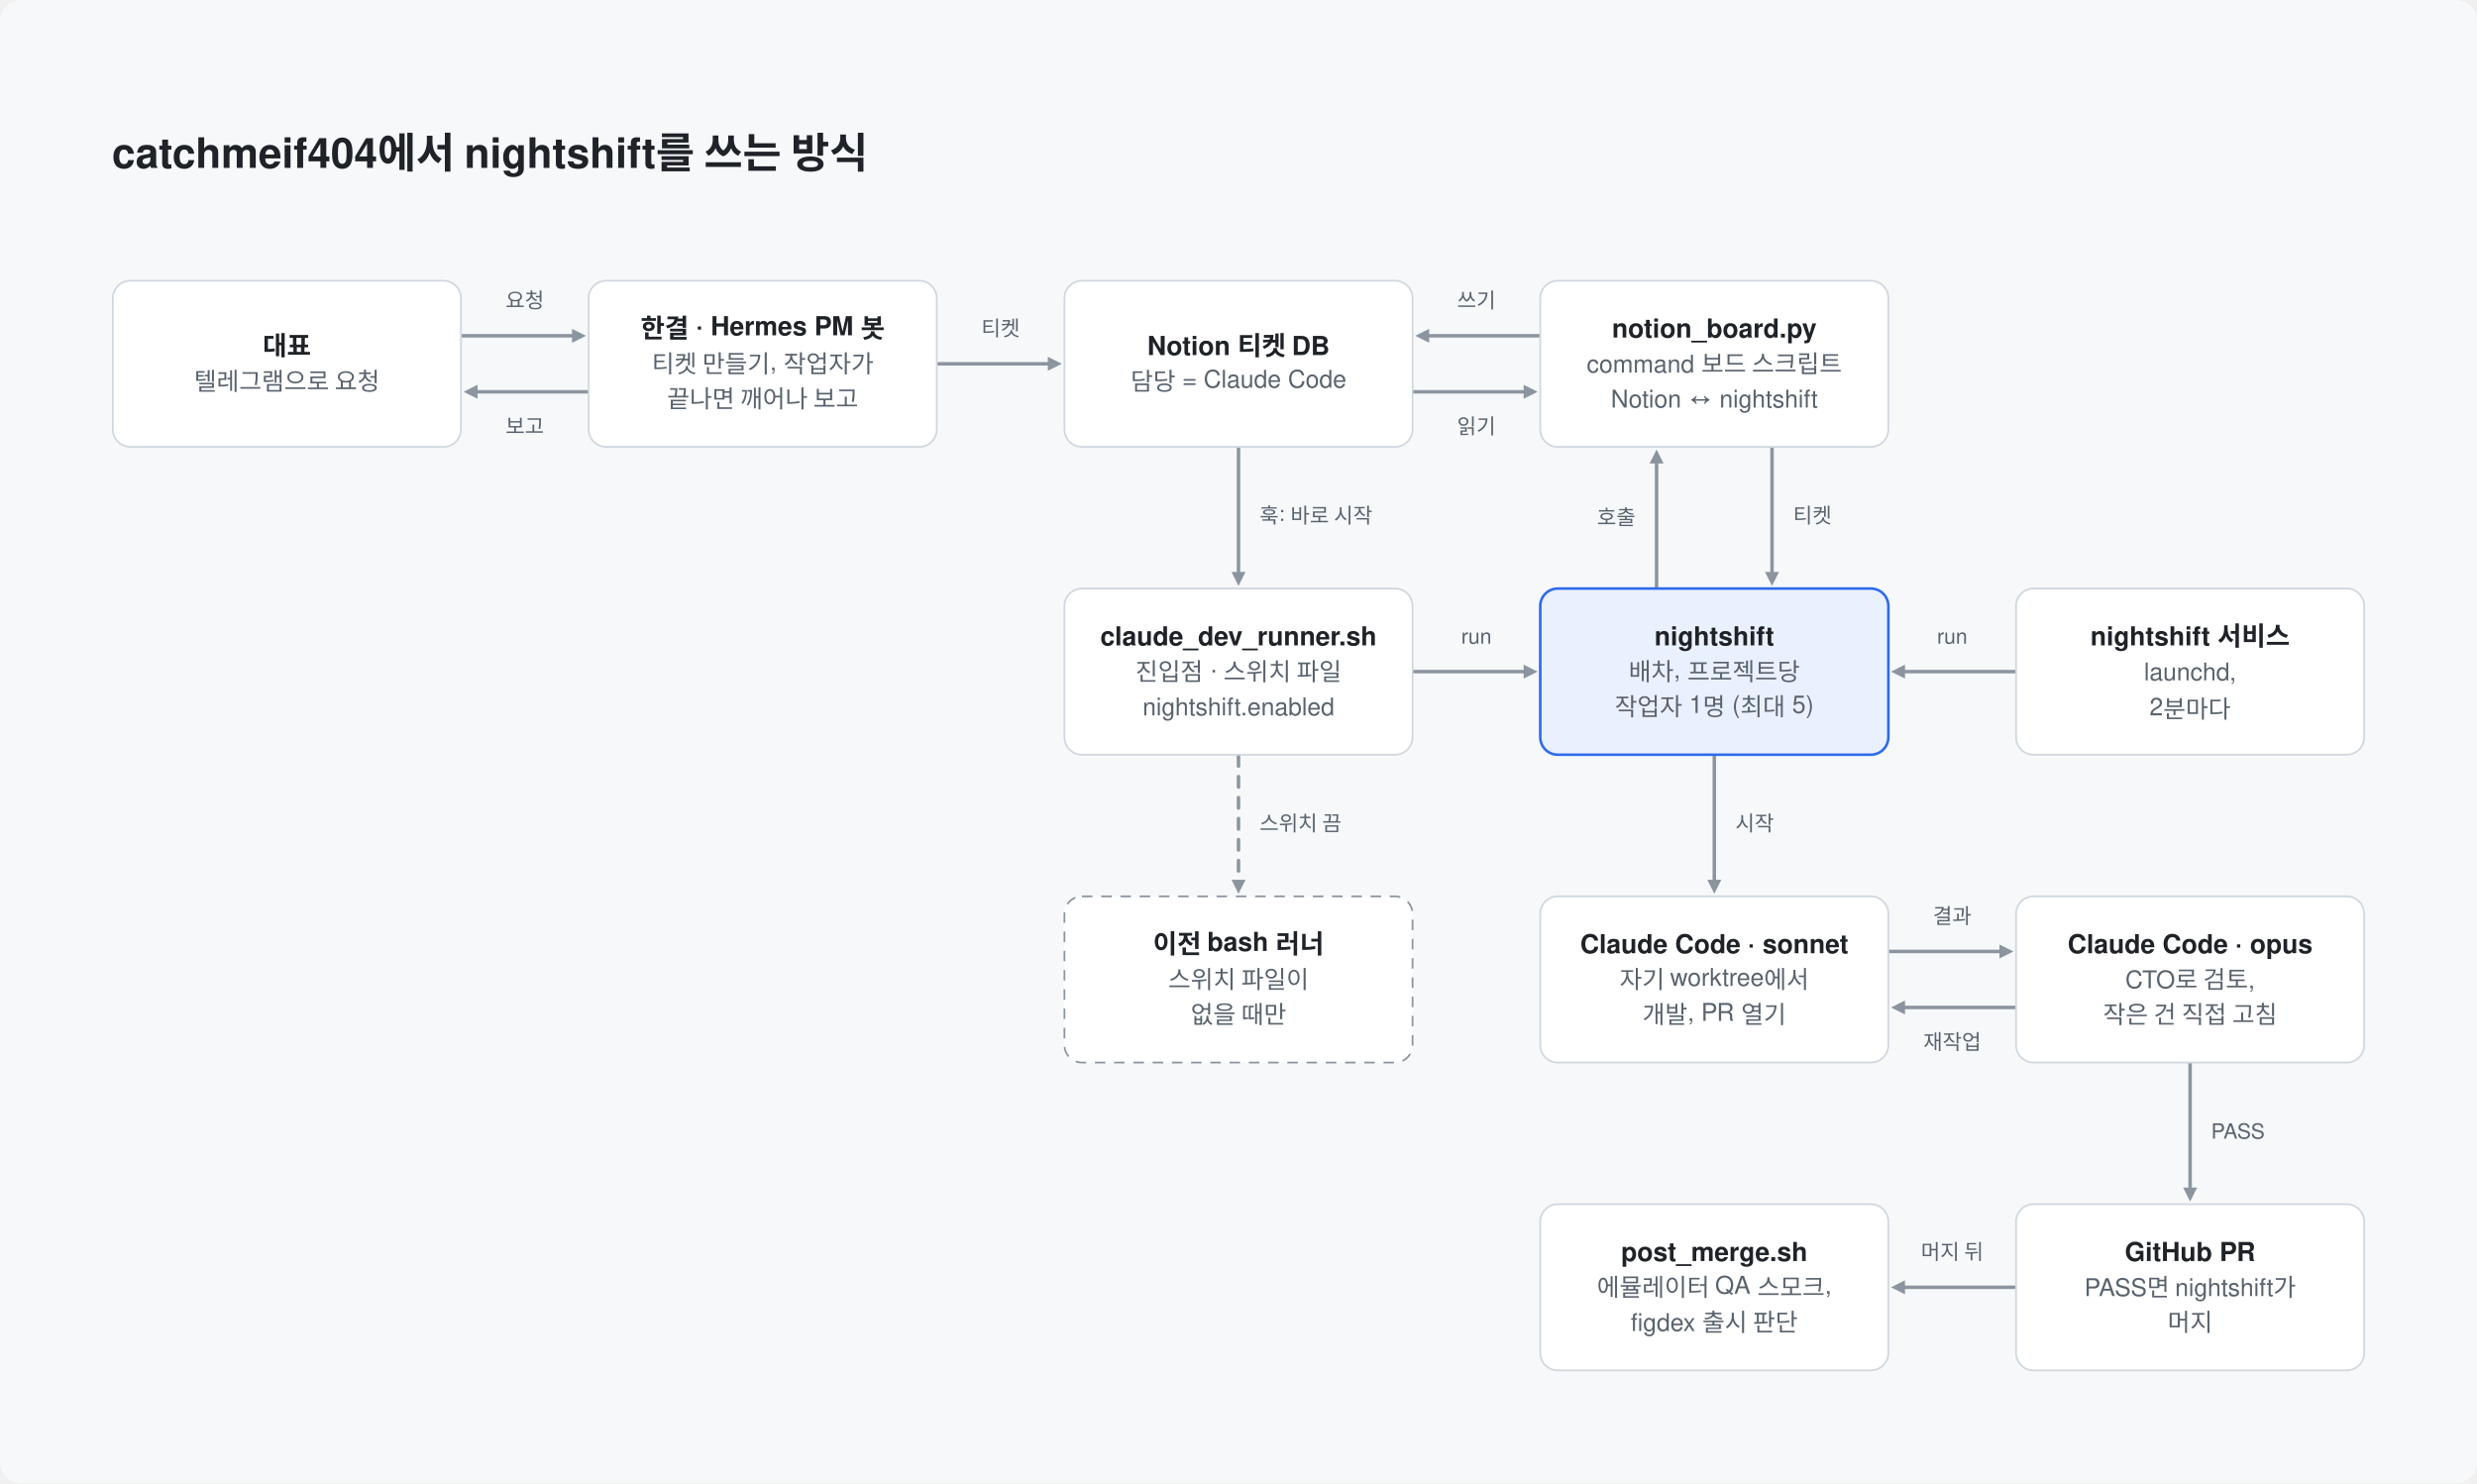
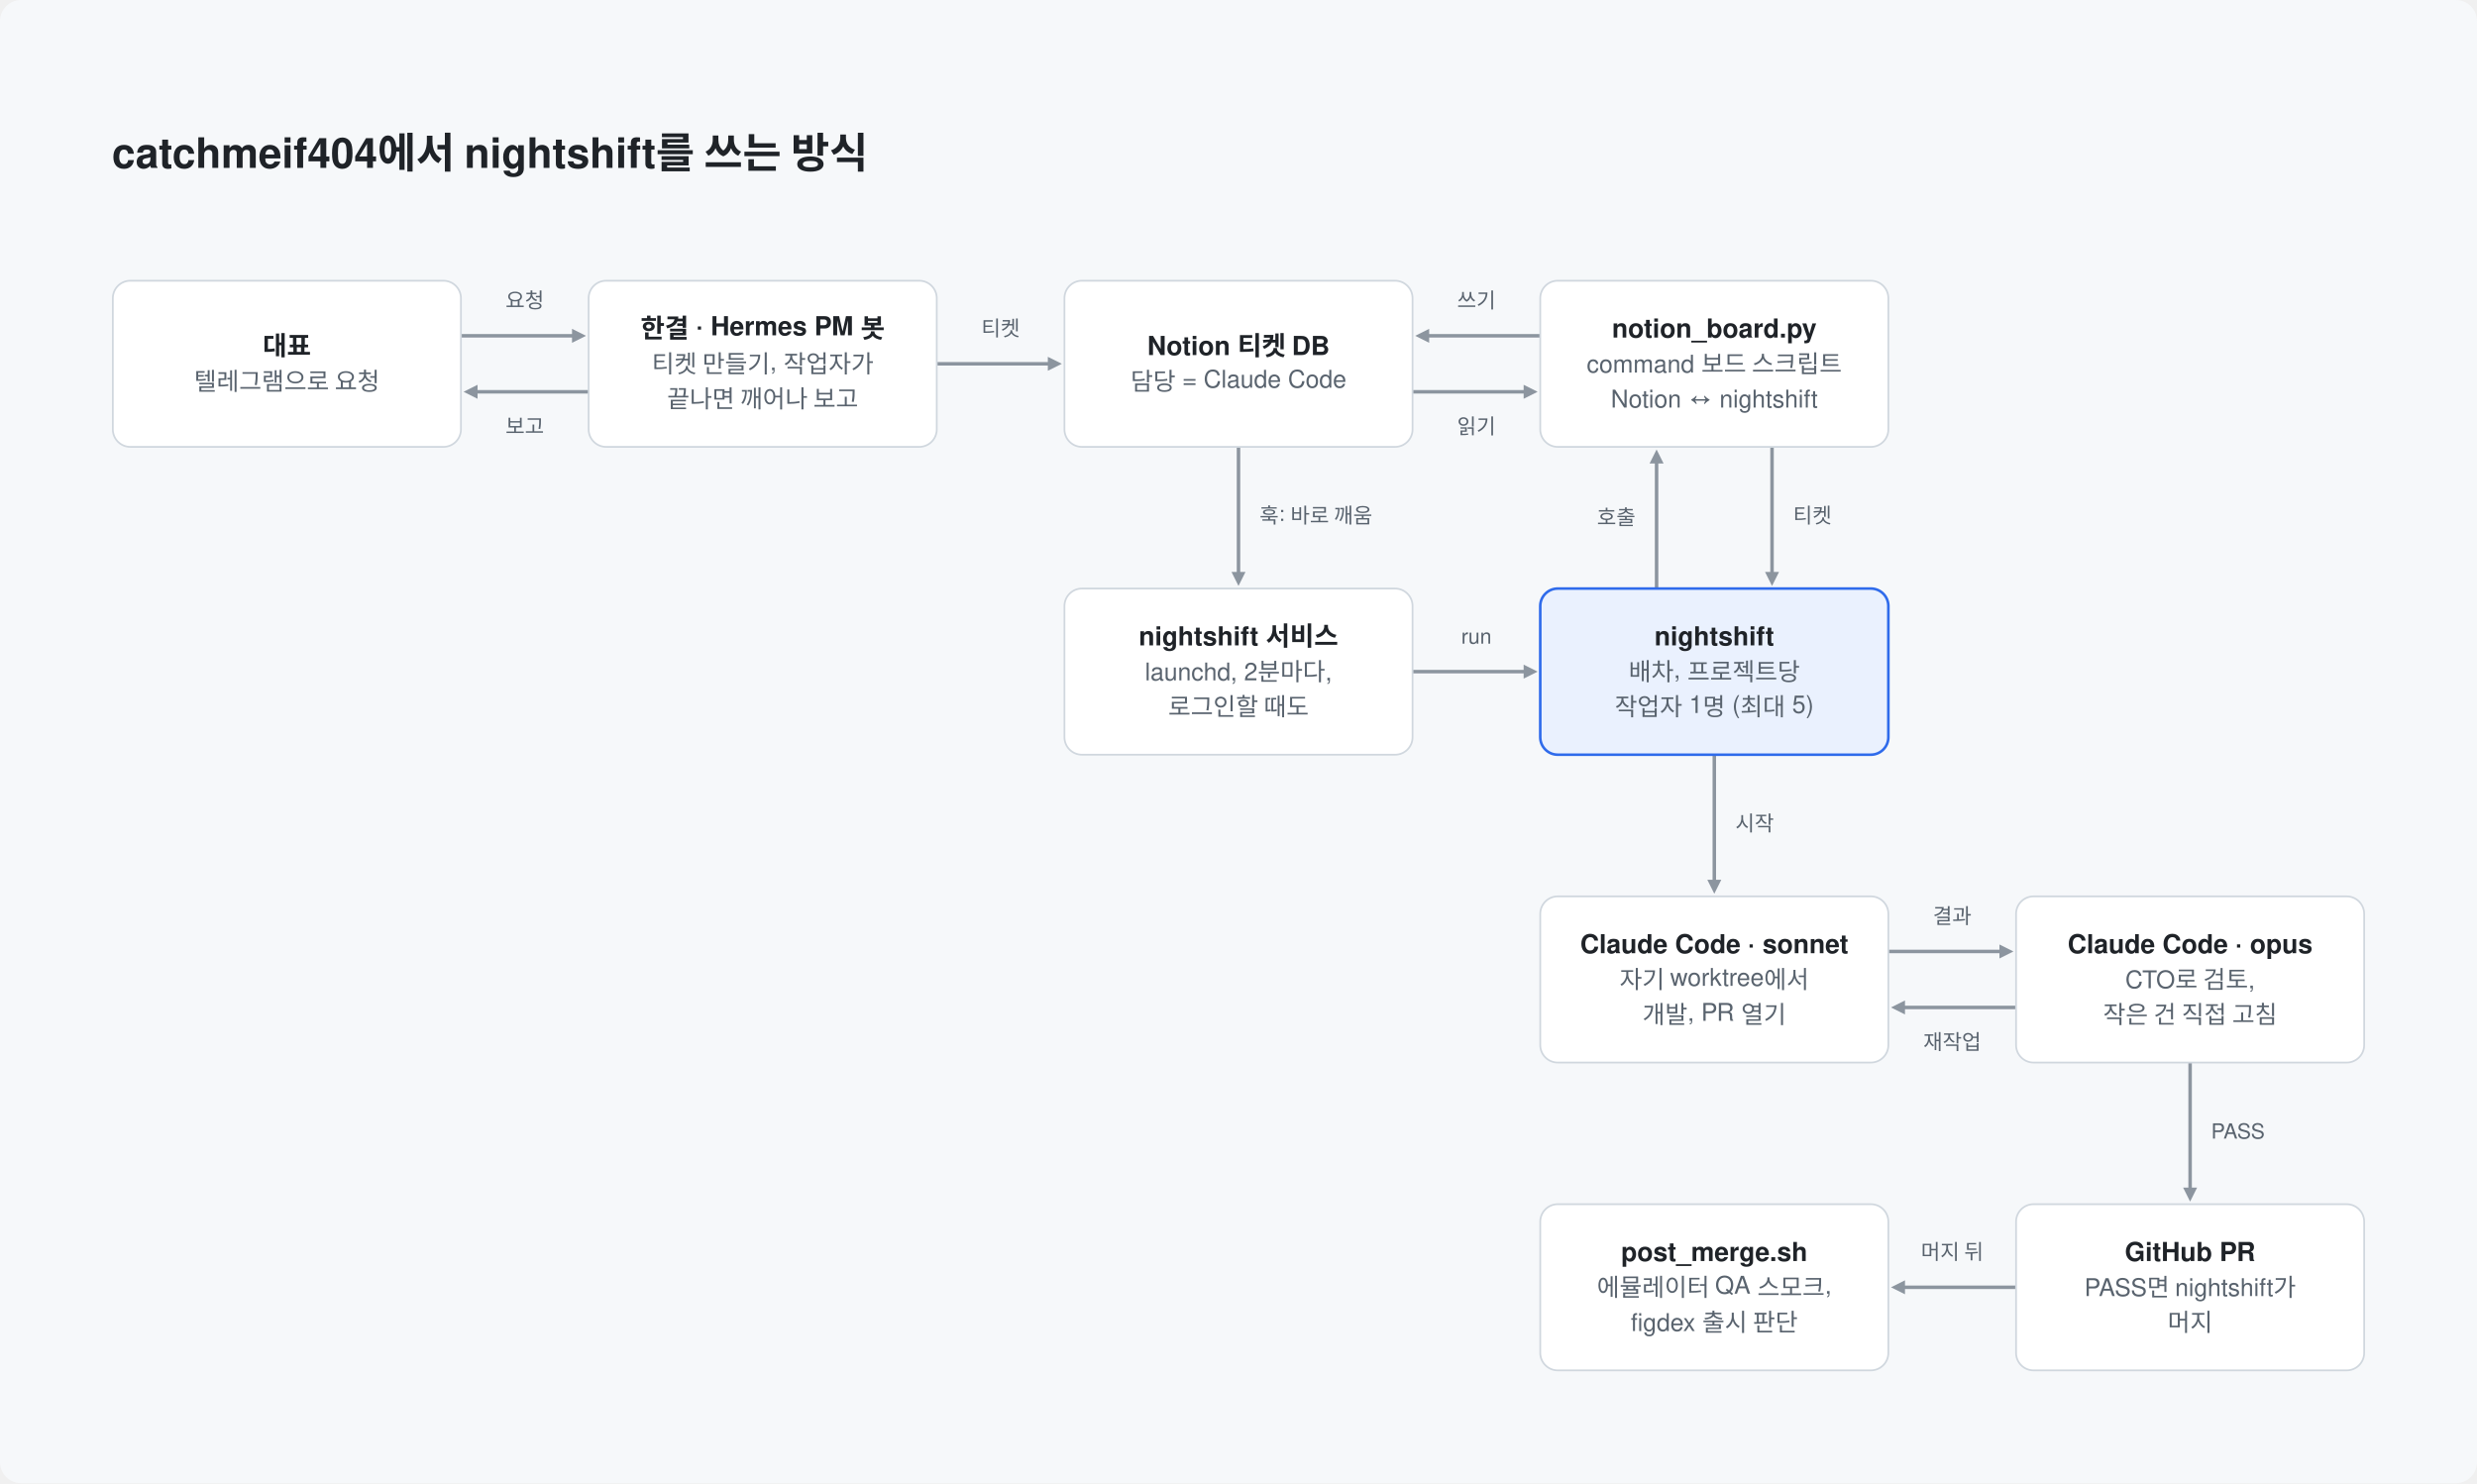
<svg xmlns="http://www.w3.org/2000/svg" width="1416" height="848" viewBox="0 0 1416 848" role="img" aria-label="catchmeif404에서 nightshift를 쓰는 방식">
  <style>
.bg{fill:#f6f8fa} .card{fill:#ffffff;stroke:#d0d7de} .accent{fill:#eaf1fe;stroke:#2f6beb;stroke-width:1.5} .dashed{fill:#ffffff;stroke:#8c959f;stroke-dasharray:6 5}
.t{font-family:-apple-system, BlinkMacSystemFont, 'Segoe UI', 'Apple SD Gothic Neo', 'Noto Sans KR', Helvetica, Arial, sans-serif;fill:#1f2328} .m{fill:#59636e} .ln{stroke:#8c959f;stroke-width:2;fill:none;stroke-linecap:round} .hd{fill:#8c959f} .lb{font-family:-apple-system, BlinkMacSystemFont, 'Segoe UI', 'Apple SD Gothic Neo', 'Noto Sans KR', Helvetica, Arial, sans-serif;font-size:12px;fill:#59636e}
@media (prefers-color-scheme: dark){.bg{fill:#0d1117} .card,.dashed{fill:#161b22;stroke:#3d444d} .accent{fill:#0f2a5c;stroke:#4c8dff} .t{fill:#e6edf3} .m,.lb{fill:#9198a1} .ln{stroke:#6e7681} .hd{fill:#6e7681}}
</style>
  <defs>
    <marker id="h" orient="auto" markerWidth="5" markerHeight="5" refX="2" refY="2" overflow="visible">
      <path class="hd" d="M0 0 L4 2 L0 4 Z" />
    </marker>
  </defs>
  <rect class="bg" x="0" y="0" width="1416" height="848" rx="12" />
  <text class="t" x="64" y="96" font-size="24" font-weight="600">catchmeif404에서 nightshift를 쓰는 방식</text>
  <path class="ln" d="M 264 192 L 331 192" marker-end="url(#h)" />
  <text class="lb" x="300" y="176" text-anchor="middle">요청</text>
  <path class="ln" d="M 336 224 L 269 224" marker-end="url(#h)" />
  <text class="lb" x="300" y="248" text-anchor="middle">보고</text>
  <path class="ln" d="M 536 208 L 603 208" marker-end="url(#h)" />
  <text class="lb" x="572" y="192" text-anchor="middle">티켓</text>
  <path class="ln" d="M 880 192 L 813 192" marker-end="url(#h)" />
  <text class="lb" x="844" y="176" text-anchor="middle">쓰기</text>
  <path class="ln" d="M 808 224 L 875 224" marker-end="url(#h)" />
  <text class="lb" x="844" y="248" text-anchor="middle">읽기</text>
  <path class="ln" d="M 708 256 L 708 331" marker-end="url(#h)" />
-   <text class="lb" x="720" y="299" text-anchor="start">훅: 바로 시작</text>
-   <path class="ln" d="M 1152 384 L 1085 384" marker-end="url(#h)" />
-   <text class="lb" x="1116" y="368" text-anchor="middle">run</text>
+   <text class="lb" x="720" y="299" text-anchor="start">훅: 바로 깨움</text>
  <path class="ln" d="M 808 384 L 875 384" marker-end="url(#h)" />
  <text class="lb" x="844" y="368" text-anchor="middle">run</text>
-   <path class="ln" d="M 708 432 L 708 507" stroke-dasharray="6 6" marker-end="url(#h)" />
-   <text class="lb" x="720" y="475" text-anchor="start">스위치 끔</text>
  <path class="ln" d="M 947 336 L 947 261" marker-end="url(#h)" />
  <text class="lb" x="935" y="300" text-anchor="end">호출</text>
  <path class="ln" d="M 1013 256 L 1013 331" marker-end="url(#h)" />
  <text class="lb" x="1025" y="299" text-anchor="start">티켓</text>
  <path class="ln" d="M 980 432 L 980 507" marker-end="url(#h)" />
  <text class="lb" x="992" y="475" text-anchor="start">시작</text>
  <path class="ln" d="M 1080 544 L 1147 544" marker-end="url(#h)" />
  <text class="lb" x="1116" y="528" text-anchor="middle">결과</text>
  <path class="ln" d="M 1152 576 L 1085 576" marker-end="url(#h)" />
  <text class="lb" x="1116" y="600" text-anchor="middle">재작업</text>
  <path class="ln" d="M 1252 608 L 1252 683" marker-end="url(#h)" />
  <text class="lb" x="1264" y="651" text-anchor="start">PASS</text>
  <path class="ln" d="M 1152 736 L 1085 736" marker-end="url(#h)" />
  <text class="lb" x="1116" y="720" text-anchor="middle">머지 뒤</text>
  <rect class="card" x="64.5" y="160.5" width="199" height="95" rx="10" />
  <text class="t" x="164" y="203" font-size="15" text-anchor="middle" font-weight="600">대표</text>
  <text class="t m" x="164" y="223" font-size="14" text-anchor="middle">텔레그램으로 요청</text>
  <rect class="card" x="336.5" y="160.5" width="199" height="95" rx="10" />
  <text class="t" x="436" y="193" font-size="15" text-anchor="middle" font-weight="600">한결 · Hermes PM 봇</text>
  <text class="t m" x="436" y="213" font-size="14" text-anchor="middle">티켓 만들기, 작업자가</text>
  <text class="t m" x="436" y="233" font-size="14" text-anchor="middle">끝나면 깨어나 보고</text>
  <rect class="card" x="608.5" y="160.5" width="199" height="95" rx="10" />
  <text class="t" x="708" y="203" font-size="15" text-anchor="middle" font-weight="600">Notion 티켓 DB</text>
  <text class="t m" x="708" y="223" font-size="14" text-anchor="middle">담당 = Claude Code</text>
  <rect class="card" x="880.5" y="160.5" width="199" height="95" rx="10" />
  <text class="t" x="980" y="193" font-size="15" text-anchor="middle" font-weight="600">notion_board.py</text>
  <text class="t m" x="980" y="213" font-size="14" text-anchor="middle">command 보드 스크립트</text>
  <text class="t m" x="980" y="233" font-size="14" text-anchor="middle">Notion ↔ nightshift</text>
-   <rect class="card" x="1152.5" y="336.5" width="199" height="95" rx="10" />
-   <text class="t" x="1252" y="369" font-size="15" text-anchor="middle" font-weight="600">nightshift 서비스</text>
-   <text class="t m" x="1252" y="389" font-size="14" text-anchor="middle">launchd,</text>
-   <text class="t m" x="1252" y="409" font-size="14" text-anchor="middle">2분마다</text>
  <rect class="card" x="608.5" y="336.5" width="199" height="95" rx="10" />
-   <text class="t" x="708" y="369" font-size="15" text-anchor="middle" font-weight="600">claude_dev_runner.sh</text>
-   <text class="t m" x="708" y="389" font-size="14" text-anchor="middle">진입점 · 스위치 파일</text>
-   <text class="t m" x="708" y="409" font-size="14" text-anchor="middle">nightshift.enabled</text>
+   <text class="t" x="708" y="369" font-size="15" text-anchor="middle" font-weight="600">nightshift 서비스</text>
+   <text class="t m" x="708" y="389" font-size="14" text-anchor="middle">launchd, 2분마다,</text>
+   <text class="t m" x="708" y="409" font-size="14" text-anchor="middle">로그인할 때도</text>
  <rect class="accent" x="880.5" y="336.5" width="199" height="95" rx="10" />
  <text class="t" x="980" y="369" font-size="15" text-anchor="middle" font-weight="600">nightshift</text>
  <text class="t m" x="980" y="389" font-size="14" text-anchor="middle">배차, 프로젝트당</text>
  <text class="t m" x="980" y="409" font-size="14" text-anchor="middle">작업자 1명 (최대 5)</text>
-   <rect class="dashed" x="608.5" y="512.5" width="199" height="95" rx="10" />
-   <text class="t" x="708" y="545" font-size="15" text-anchor="middle" font-weight="600">이전 bash 러너</text>
-   <text class="t m" x="708" y="565" font-size="14" text-anchor="middle">스위치 파일이</text>
-   <text class="t m" x="708" y="585" font-size="14" text-anchor="middle">없을 때만</text>
  <rect class="card" x="880.5" y="512.5" width="199" height="95" rx="10" />
  <text class="t" x="980" y="545" font-size="15" text-anchor="middle" font-weight="600">Claude Code · sonnet</text>
  <text class="t m" x="980" y="565" font-size="14" text-anchor="middle">자기 worktree에서</text>
  <text class="t m" x="980" y="585" font-size="14" text-anchor="middle">개발, PR 열기</text>
  <rect class="card" x="1152.5" y="512.5" width="199" height="95" rx="10" />
  <text class="t" x="1252" y="545" font-size="15" text-anchor="middle" font-weight="600">Claude Code · opus</text>
  <text class="t m" x="1252" y="565" font-size="14" text-anchor="middle">CTO로 검토,</text>
  <text class="t m" x="1252" y="585" font-size="14" text-anchor="middle">작은 건 직접 고침</text>
  <rect class="card" x="1152.5" y="688.5" width="199" height="95" rx="10" />
  <text class="t" x="1252" y="721" font-size="15" text-anchor="middle" font-weight="600">GitHub PR</text>
  <text class="t m" x="1252" y="741" font-size="14" text-anchor="middle">PASS면 nightshift가</text>
  <text class="t m" x="1252" y="761" font-size="14" text-anchor="middle">머지</text>
  <rect class="card" x="880.5" y="688.5" width="199" height="95" rx="10" />
  <text class="t" x="980" y="721" font-size="15" text-anchor="middle" font-weight="600">post_merge.sh</text>
  <text class="t m" x="980" y="741" font-size="14" text-anchor="middle">에뮬레이터 QA 스모크,</text>
  <text class="t m" x="980" y="761" font-size="14" text-anchor="middle">figdex 출시 판단</text>
</svg>
